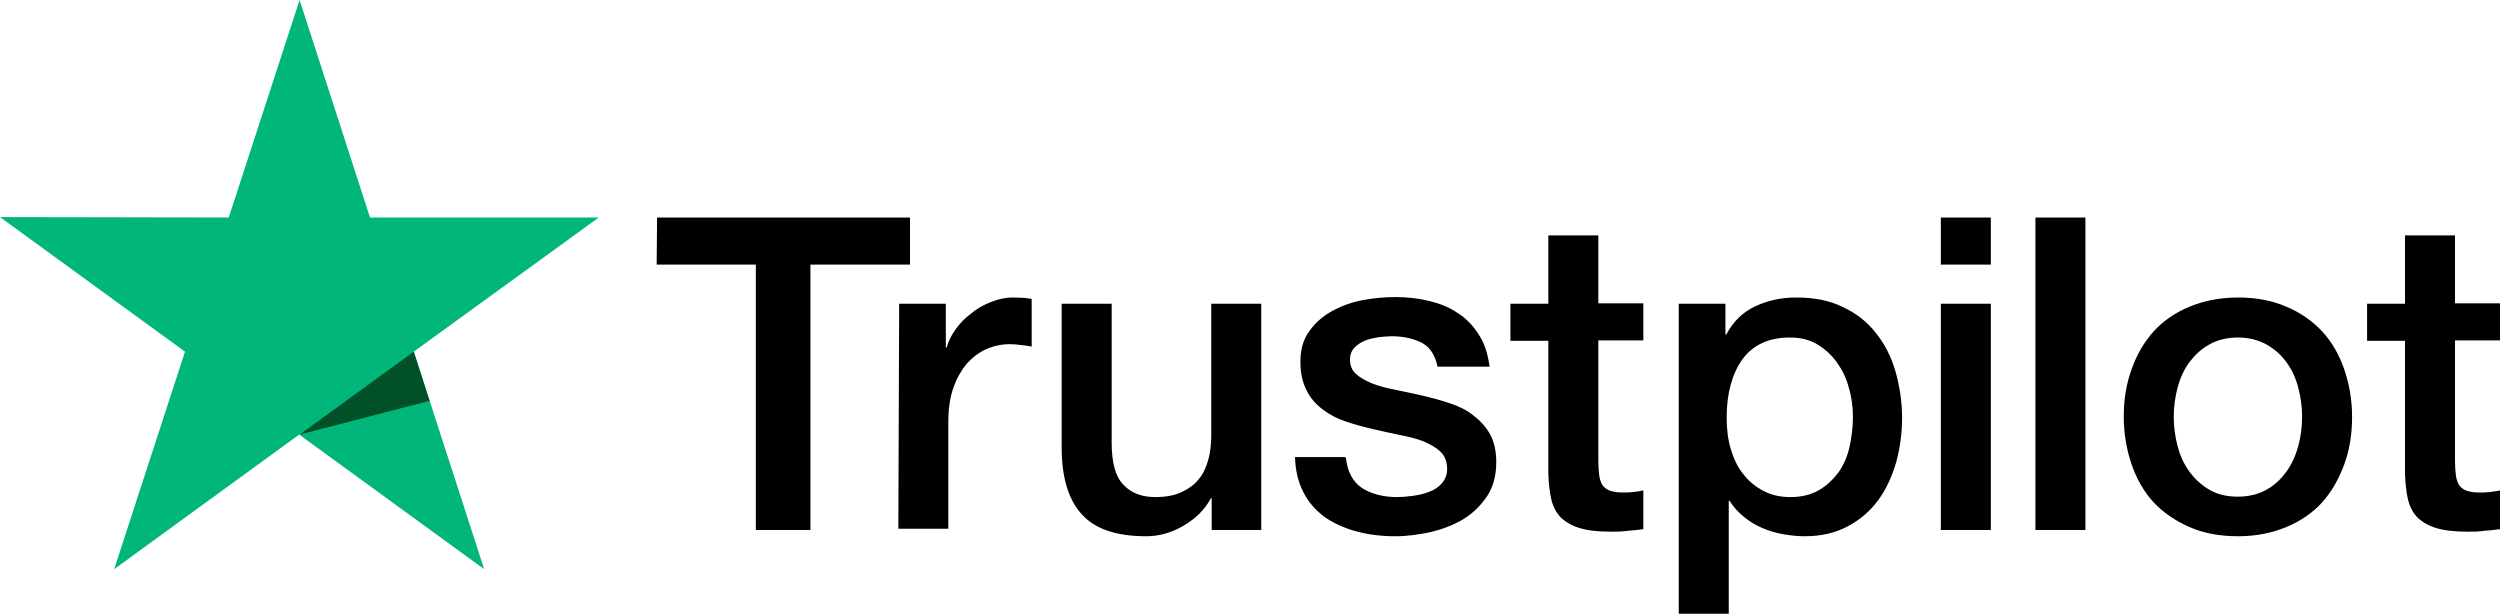
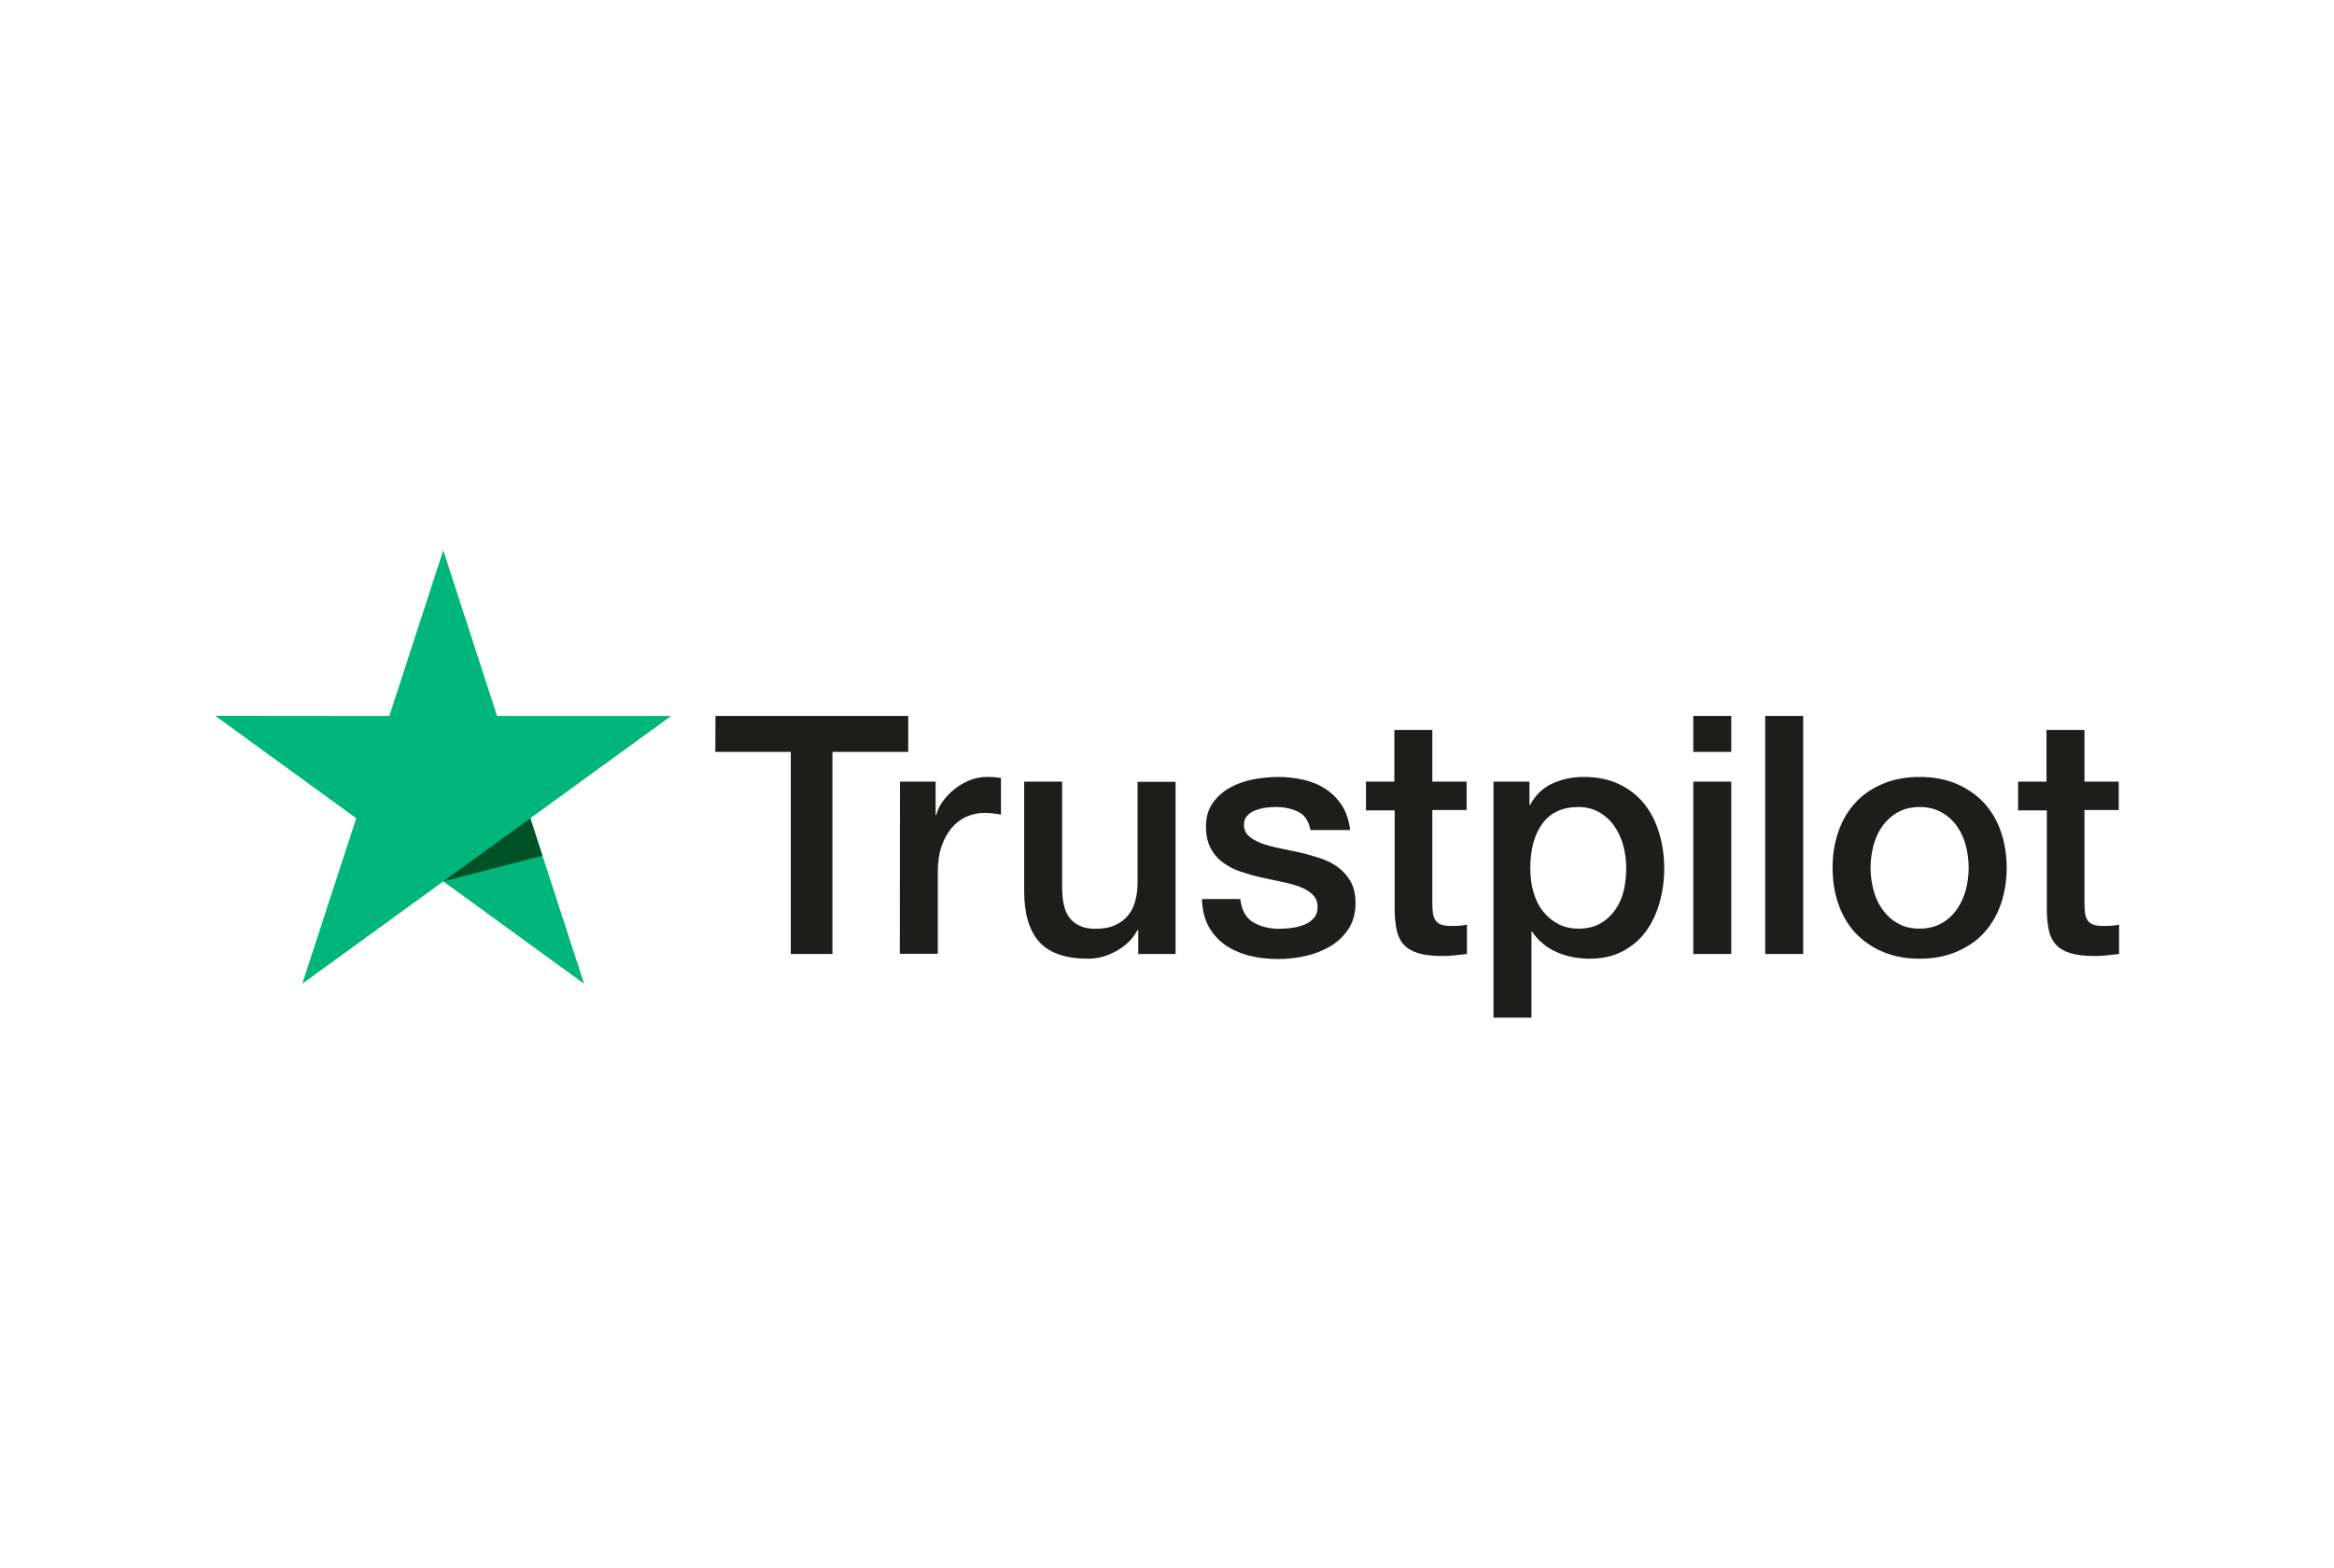
- <svg xmlns="http://www.w3.org/2000/svg" height="-437" viewBox="20.5 248.5 600 147.3" width="2500">
-   <path d="m178.2 300.7h60.7v11.3h-23.9v63.7h-13.1v-63.7h-23.8zm58.1 20.7h11.2v10.5h.2c.4-1.5 1.1-2.9 2.1-4.3s2.2-2.7 3.7-3.8c1.4-1.2 3-2.1 4.8-2.8 1.7-.7 3.5-1.1 5.3-1.1 1.4 0 2.4.1 2.9.1.5.1 1.1.2 1.6.2v11.5c-.8-.2-1.7-.3-2.6-.4s-1.7-.2-2.6-.2c-2 0-3.9.4-5.7 1.2s-3.3 2-4.7 3.5c-1.3 1.6-2.4 3.5-3.2 5.8s-1.2 5-1.2 8v25.8h-12zm86.8 54.3h-11.8v-7.6h-.2c-1.5 2.8-3.7 4.9-6.6 6.6s-5.9 2.5-8.9 2.5c-7.1 0-12.3-1.7-15.5-5.3-3.2-3.5-4.8-8.9-4.8-16v-34.5h12v33.3c0 4.8.9 8.2 2.8 10.1 1.8 2 4.4 3 7.7 3 2.5 0 4.6-.4 6.3-1.2s3.1-1.8 4.1-3.1c1.1-1.3 1.8-2.9 2.3-4.7s.7-3.8.7-5.9v-31.5h12v54.3zm20.4-17.4c.4 3.5 1.7 5.9 4 7.4 2.3 1.4 5.1 2.1 8.3 2.1 1.1 0 2.4-.1 3.8-.3s2.8-.5 4-1c1.3-.5 2.3-1.2 3.1-2.2s1.2-2.2 1.1-3.7-.6-2.8-1.7-3.8-2.4-1.7-4-2.4c-1.6-.6-3.5-1.1-5.6-1.5s-4.2-.9-6.4-1.4-4.4-1.1-6.5-1.8-3.9-1.6-5.6-2.9c-1.6-1.2-3-2.7-3.9-4.6-1-1.9-1.5-4.1-1.5-6.9 0-3 .7-5.4 2.2-7.4 1.4-2 3.3-3.6 5.5-4.8s4.7-2.1 7.4-2.6 5.3-.7 7.7-.7c2.8 0 5.5.3 8 .9s4.9 1.5 6.9 2.9c2.1 1.3 3.8 3.1 5.1 5.2 1.4 2.1 2.2 4.7 2.6 7.7h-12.5c-.6-2.9-1.9-4.8-3.9-5.8-2.1-1-4.4-1.5-7.1-1.5-.8 0-1.9.1-3 .2-1.2.2-2.2.4-3.3.8-1 .4-1.9 1-2.6 1.7s-1.1 1.7-1.1 2.9c0 1.5.5 2.6 1.5 3.5s2.3 1.6 4 2.3c1.6.6 3.5 1.1 5.6 1.5s4.3.9 6.5 1.4 4.3 1.1 6.4 1.8 4 1.6 5.6 2.9c1.6 1.2 3 2.7 4 4.5s1.5 4.1 1.5 6.7c0 3.2-.7 5.9-2.2 8.2-1.5 2.2-3.4 4.1-5.7 5.5s-5 2.4-7.8 3.1c-2.9.6-5.7 1-8.5 1-3.4 0-6.6-.4-9.5-1.2s-5.5-2-7.6-3.5c-2.1-1.6-3.8-3.5-5-5.9-1.2-2.3-1.9-5.1-2-8.4h12.1v.1zm39.5-36.9h9.1v-16.4h12v16.3h10.8v8.9h-10.8v29c0 1.3.1 2.3.2 3.3.1.9.4 1.7.7 2.3.4.6 1 1.1 1.7 1.4.8.3 1.8.5 3.2.5.8 0 1.7 0 2.5-.1s1.7-.2 2.5-.4v9.3c-1.3.2-2.6.3-3.9.4-1.3.2-2.5.2-3.9.2-3.2 0-5.7-.3-7.6-.9s-3.4-1.5-4.5-2.6c-1.1-1.2-1.8-2.6-2.2-4.3s-.6-3.8-.7-6v-32h-9.1v-9.1zm40.3 0h11.3v7.4h.2c1.7-3.2 4-5.4 7-6.8s6.2-2.1 9.8-2.1c4.3 0 8 .7 11.2 2.3 3.2 1.5 5.8 3.5 7.9 6.2 2.1 2.6 3.7 5.7 4.7 9.2s1.6 7.3 1.6 11.2c0 3.7-.5 7.2-1.4 10.6-1 3.4-2.4 6.5-4.3 9.1s-4.3 4.7-7.3 6.3-6.4 2.4-10.4 2.4c-1.7 0-3.5-.2-5.2-.5s-3.4-.8-5-1.5-3.1-1.6-4.4-2.7c-1.4-1.1-2.5-2.4-3.4-3.8h-.2v27.1h-12v-74.4zm41.9 27.2c0-2.4-.3-4.8-1-7.1-.6-2.3-1.6-4.3-2.9-6.1s-2.9-3.2-4.7-4.3c-1.9-1.1-4.1-1.6-6.5-1.6-5 0-8.8 1.7-11.4 5.2-2.5 3.5-3.8 8.2-3.8 14 0 2.8.3 5.3 1 7.6s1.6 4.3 3 6c1.3 1.7 2.9 3 4.8 4s4 1.5 6.5 1.5c2.8 0 5-.6 6.9-1.7s3.4-2.6 4.7-4.3c1.2-1.8 2.1-3.8 2.6-6.1.5-2.4.8-4.7.8-7.1zm21.1-47.9h12v11.3h-12zm0 20.7h12v54.3h-12zm22.7-20.7h12v75h-12zm48.6 76.5c-4.3 0-8.2-.7-11.6-2.2s-6.2-3.4-8.6-5.9c-2.3-2.5-4.1-5.6-5.3-9.1s-1.9-7.4-1.9-11.5.6-7.9 1.9-11.4c1.2-3.5 3-6.5 5.3-9.1 2.3-2.5 5.2-4.5 8.6-5.9s7.3-2.2 11.6-2.2 8.2.7 11.6 2.2c3.4 1.4 6.2 3.4 8.6 5.9 2.3 2.5 4.1 5.6 5.3 9.1s1.9 7.3 1.9 11.4c0 4.2-.6 8-1.9 11.5s-3 6.5-5.3 9.1c-2.3 2.5-5.2 4.5-8.6 5.9s-7.2 2.2-11.6 2.2zm0-9.5c2.6 0 5-.6 6.9-1.7 2-1.1 3.5-2.6 4.8-4.4s2.2-3.9 2.8-6.1c.6-2.3.9-4.6.9-7 0-2.3-.3-4.6-.9-6.9s-1.5-4.3-2.8-6.1-2.9-3.2-4.8-4.3c-2-1.1-4.3-1.7-6.9-1.7s-5 .6-6.9 1.7c-2 1.1-3.5 2.6-4.8 4.3-1.3 1.8-2.2 3.8-2.8 6.1s-.9 4.6-.9 6.9c0 2.4.3 4.7.9 7s1.5 4.3 2.8 6.1 2.9 3.3 4.8 4.4c2 1.2 4.3 1.7 6.9 1.7zm31-46.3h9.1v-16.4h12v16.3h10.8v8.9h-10.8v29c0 1.3.1 2.3.2 3.3.1.9.4 1.7.7 2.3.4.6 1 1.1 1.7 1.4.8.3 1.8.5 3.2.5.8 0 1.7 0 2.5-.1s1.7-.2 2.5-.4v9.3c-1.3.2-2.6.3-3.9.4-1.3.2-2.5.2-3.9.2-3.2 0-5.7-.3-7.6-.9s-3.4-1.5-4.5-2.6c-1.1-1.2-1.8-2.6-2.2-4.3s-.6-3.8-.7-6v-32h-9.1v-9.1z" />
-   <path d="m164.2 300.7h-54.9l-16.9-52.2-17 52.2-54.9-.1 44.4 32.3-17 52.2 44.4-32.3 44.4 32.3-16.9-52.2z" fill="#00b67a" />
-   <path d="m123.6 344.7-3.8-11.8-27.4 19.9z" fill="#005128" />
+ <svg xmlns="http://www.w3.org/2000/svg" version="1.0" id="katman_1" x="0px" y="0px" viewBox="0 0 1389 933.4" style="enable-background:new 0 0 1389 933.4;" xml:space="preserve">
+   <style type="text/css">
+ 	.st0{fill:#1D1D1B;}
+ 	.st1{fill:#00B67A;}
+ 	.st2{fill:#005128;}
+ </style>
+   <path class="st0" d="M425.8,426.2h114.7v21.4h-45.1v120.3h-24.8V447.6h-44.9L425.8,426.2L425.8,426.2z M535.6,465.3h21.2v19.8h0.4  c0.7-2.8,2-5.5,3.9-8.1c1.9-2.6,4.2-5.1,6.9-7.2c2.7-2.2,5.7-3.9,9-5.3c3.3-1.3,6.7-2,10.1-2c2.6,0,4.5,0.1,5.5,0.2  c1,0.1,2,0.3,3.1,0.4v21.8c-1.6-0.3-3.2-0.5-4.9-0.7c-1.7-0.2-3.3-0.3-4.9-0.3c-3.8,0-7.4,0.8-10.8,2.3c-3.4,1.5-6.3,3.8-8.8,6.7  c-2.5,3-4.5,6.6-6,11s-2.2,9.4-2.2,15.1v48.8h-22.6L535.6,465.3L535.6,465.3z M699.6,567.9h-22.2v-14.3H677  c-2.8,5.2-6.9,9.3-12.4,12.4c-5.5,3.1-11.1,4.7-16.8,4.7c-13.5,0-23.3-3.3-29.3-10c-6-6.7-9-16.8-9-30.3v-65.1h22.6v62.9  c0,9,1.7,15.4,5.2,19.1c3.4,3.7,8.3,5.6,14.5,5.6c4.8,0,8.7-0.7,11.9-2.2s5.8-3.4,7.7-5.9c2-2.4,3.4-5.4,4.3-8.8  c0.9-3.4,1.3-7.1,1.3-11.1v-59.5h22.6V567.9z M738.1,535c0.7,6.6,3.2,11.2,7.5,13.9c4.4,2.6,9.6,4,15.7,4c2.1,0,4.5-0.2,7.2-0.5  s5.3-1,7.6-1.9c2.4-0.9,4.3-2.3,5.9-4.1c1.5-1.8,2.2-4.1,2.1-7c-0.1-2.9-1.2-5.3-3.2-7.1c-2-1.9-4.5-3.3-7.6-4.5  c-3.1-1.1-6.6-2.1-10.6-2.9s-8-1.7-12.1-2.6c-4.2-0.9-8.3-2.1-12.2-3.4s-7.4-3.1-10.5-5.4c-3.1-2.2-5.6-5.1-7.4-8.6  c-1.9-3.5-2.8-7.8-2.8-13c0-5.6,1.4-10.2,4.1-14c2.7-3.8,6.2-6.8,10.3-9.1c4.2-2.3,8.8-3.9,13.9-4.9c5.1-0.9,10-1.4,14.6-1.4  c5.3,0,10.4,0.6,15.2,1.7s9.2,2.9,13.1,5.5c3.9,2.5,7.1,5.8,9.7,9.8c2.6,4,4.2,8.9,4.9,14.6h-23.6c-1.1-5.4-3.5-9.1-7.4-10.9  c-3.9-1.9-8.4-2.8-13.4-2.8c-1.6,0-3.5,0.1-5.7,0.4s-4.2,0.8-6.2,1.5c-1.9,0.7-3.5,1.8-4.9,3.2c-1.3,1.4-2,3.2-2,5.5  c0,2.8,1,5,2.9,6.7c1.9,1.7,4.4,3.1,7.5,4.3c3.1,1.1,6.6,2.1,10.6,2.9c4,0.8,8.1,1.7,12.3,2.6c4.1,0.9,8.1,2.1,12.1,3.4  s7.5,3.1,10.6,5.4s5.6,5.1,7.5,8.5c1.9,3.4,2.9,7.7,2.9,12.7c0,6.1-1.4,11.2-4.2,15.5c-2.8,4.2-6.4,7.7-10.8,10.3  c-4.4,2.6-9.4,4.6-14.8,5.8c-5.4,1.2-10.8,1.8-16.1,1.8c-6.5,0-12.5-0.7-18-2.2s-10.3-3.7-14.3-6.6c-4-3-7.2-6.7-9.5-11.1  c-2.3-4.4-3.5-9.7-3.7-15.8h22.8V535z M812.7,465.3h17.1v-30.8h22.6v30.8h20.4v16.9h-20.4V537c0,2.4,0.1,4.4,0.3,6.2  c0.2,1.7,0.7,3.2,1.4,4.4s1.8,2.1,3.3,2.7c1.5,0.6,3.4,0.9,6,0.9c1.6,0,3.2,0,4.8-0.1c1.6-0.1,3.2-0.3,4.8-0.7v17.5  c-2.5,0.3-5,0.5-7.3,0.8c-2.4,0.3-4.8,0.4-7.3,0.4c-6,0-10.8-0.6-14.4-1.7c-3.6-1.1-6.5-2.8-8.5-5c-2.1-2.2-3.4-4.9-4.2-8.2  c-0.7-3.3-1.2-7.1-1.3-11.3v-60.5h-17.1v-17.1L812.7,465.3z M888.8,465.3h21.4v13.9h0.4c3.2-6,7.6-10.2,13.3-12.8s11.8-3.9,18.5-3.9  c8.1,0,15.1,1.4,21.1,4.3c6,2.8,11,6.7,15,11.7s6.9,10.8,8.9,17.4c2,6.6,3,13.7,3,21.2c0,6.9-0.9,13.6-2.7,20  c-1.8,6.5-4.5,12.2-8.1,17.2s-8.2,8.9-13.8,11.9s-12.1,4.5-19.7,4.5c-3.3,0-6.6-0.3-9.9-0.9c-3.3-0.6-6.5-1.6-9.5-2.9  s-5.9-3-8.4-5.1c-2.6-2.1-4.7-4.5-6.5-7.2h-0.4v51.2h-22.6V465.3z M967.8,516.7c0-4.6-0.6-9.1-1.8-13.5s-3-8.2-5.4-11.6  c-2.4-3.4-5.4-6.1-8.9-8.1c-3.6-2-7.7-3.1-12.3-3.1c-9.5,0-16.7,3.3-21.5,9.9c-4.8,6.6-7.2,15.4-7.2,26.4c0,5.2,0.6,10,1.9,14.4  c1.3,4.4,3.1,8.2,5.7,11.4c2.5,3.2,5.5,5.7,9,7.5c3.5,1.9,7.6,2.8,12.2,2.8c5.2,0,9.5-1.1,13.1-3.2c3.6-2.1,6.5-4.9,8.8-8.2  c2.3-3.4,4-7.2,5-11.5C967.3,525.6,967.8,521.2,967.8,516.7L967.8,516.7z M1007.7,426.2h22.6v21.4h-22.6  C1007.7,447.6,1007.7,426.2,1007.7,426.2z M1007.7,465.3h22.6v102.6h-22.6V465.3L1007.7,465.3z M1050.5,426.2h22.6v141.7h-22.6  V426.2L1050.5,426.2z M1142.4,570.7c-8.2,0-15.5-1.4-21.9-4.1s-11.8-6.5-16.3-11.2c-4.4-4.8-7.8-10.5-10.1-17.1  c-2.3-6.6-3.5-13.9-3.5-21.8c0-7.8,1.2-15,3.5-21.6c2.3-6.6,5.7-12.3,10.1-17.1c4.4-4.8,9.9-8.5,16.3-11.2  c6.4-2.7,13.7-4.1,21.9-4.1c8.2,0,15.5,1.4,21.9,4.1c6.4,2.7,11.8,6.5,16.3,11.2c4.4,4.8,7.8,10.5,10.1,17.1  c2.3,6.6,3.5,13.8,3.5,21.6c0,7.9-1.2,15.2-3.5,21.8c-2.3,6.6-5.7,12.3-10.1,17.1c-4.4,4.8-9.9,8.5-16.3,11.2  S1150.6,570.7,1142.4,570.7L1142.4,570.7z M1142.4,552.8c5,0,9.4-1.1,13.1-3.2c3.7-2.1,6.7-4.9,9.1-8.3c2.4-3.4,4.1-7.3,5.3-11.6  c1.1-4.3,1.7-8.7,1.7-13.2c0-4.4-0.6-8.7-1.7-13.1c-1.1-4.4-2.9-8.2-5.3-11.6s-5.4-6.1-9.1-8.2s-8.1-3.2-13.1-3.2s-9.4,1.1-13.1,3.2  c-3.7,2.1-6.7,4.9-9.1,8.2c-2.4,3.4-4.1,7.2-5.3,11.6c-1.1,4.4-1.7,8.7-1.7,13.1c0,4.5,0.6,8.9,1.7,13.2c1.1,4.3,2.9,8.2,5.3,11.6  c2.4,3.4,5.4,6.2,9.1,8.3C1133,551.8,1137.4,552.8,1142.4,552.8L1142.4,552.8z M1200.8,465.3h17.1v-30.8h22.6v30.8h20.4v16.9h-20.4  V537c0,2.4,0.1,4.4,0.3,6.2c0.2,1.7,0.7,3.2,1.4,4.4c0.7,1.2,1.8,2.1,3.3,2.7s3.4,0.9,6,0.9c1.6,0,3.2,0,4.8-0.1  c1.6-0.1,3.2-0.3,4.8-0.7v17.5c-2.5,0.3-5,0.5-7.3,0.8c-2.4,0.3-4.8,0.4-7.3,0.4c-6,0-10.8-0.6-14.4-1.7s-6.5-2.8-8.5-5  c-2.1-2.2-3.4-4.9-4.2-8.2c-0.7-3.3-1.2-7.1-1.3-11.3v-60.5H1201v-17.1L1200.8,465.3z" />
+   <path class="st1" d="M399.4,426.2H295.8l-32-98.6l-32.1,98.6l-103.6-0.1l83.9,61l-32.1,98.5l83.9-60.9l83.8,60.9l-32-98.5  L399.4,426.2z" />
+   <path class="st2" d="M322.8,509.4l-7.2-22.3l-51.8,37.6L322.8,509.4z" />
</svg>
